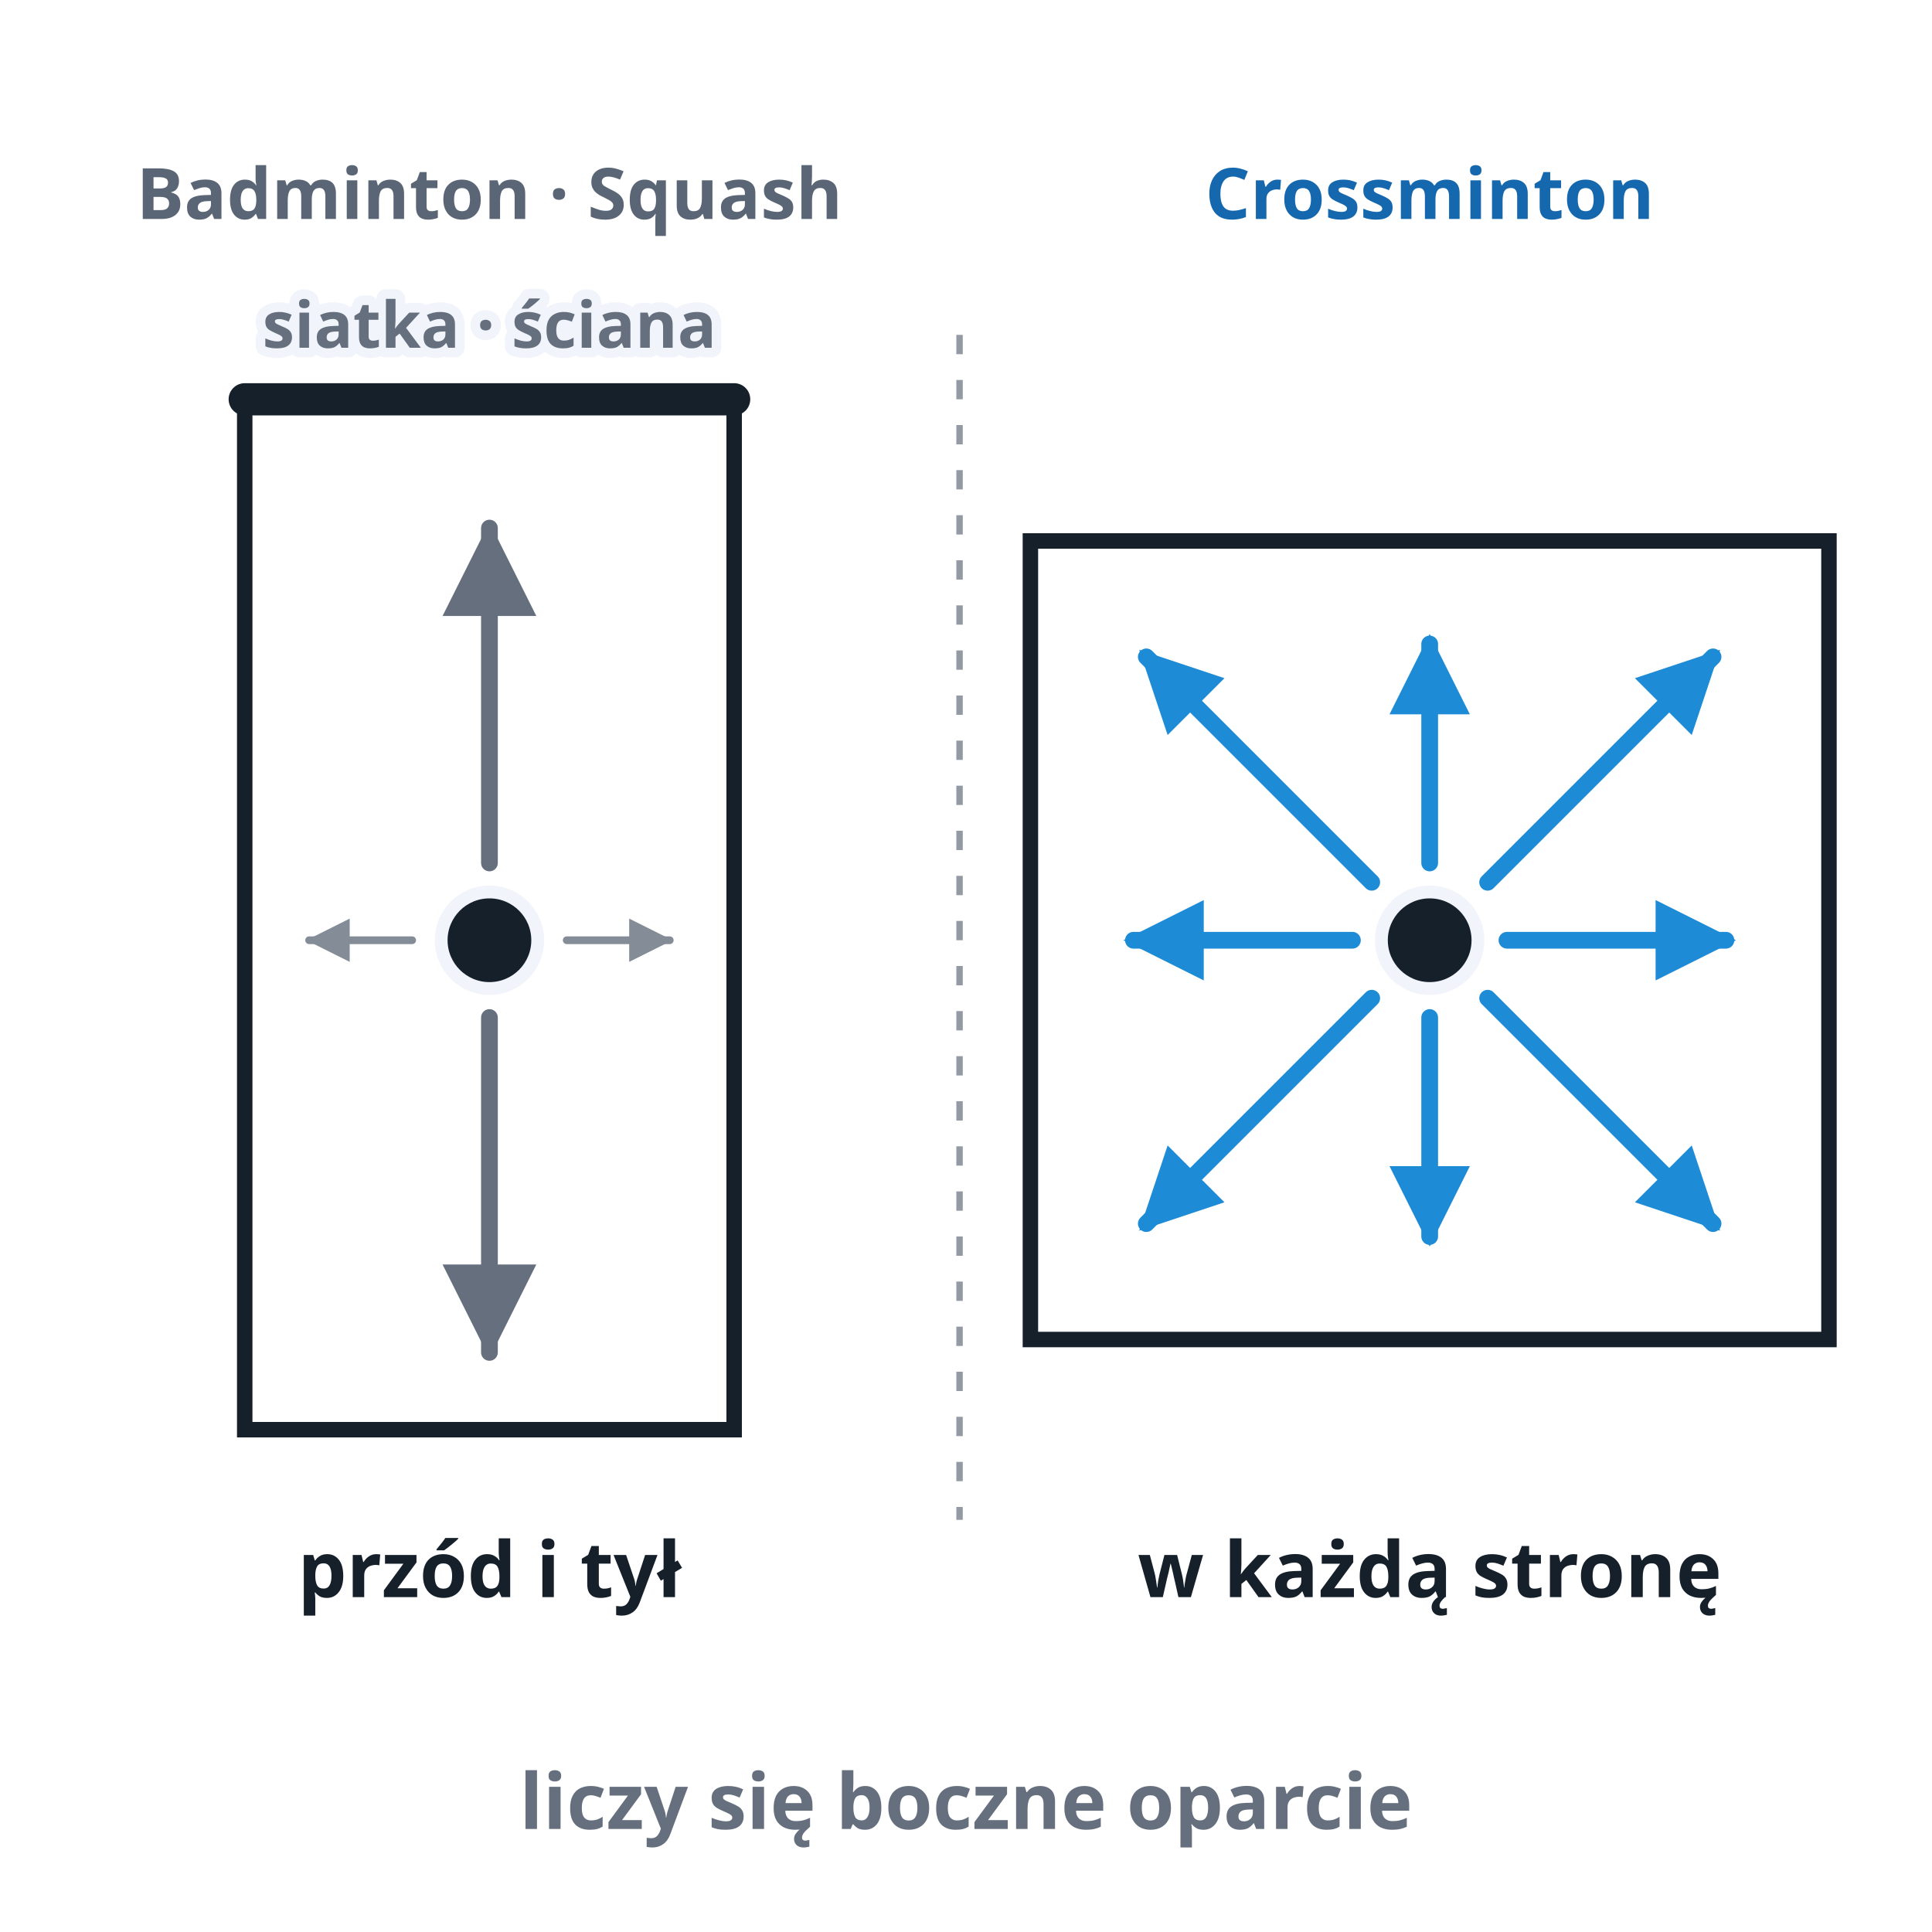
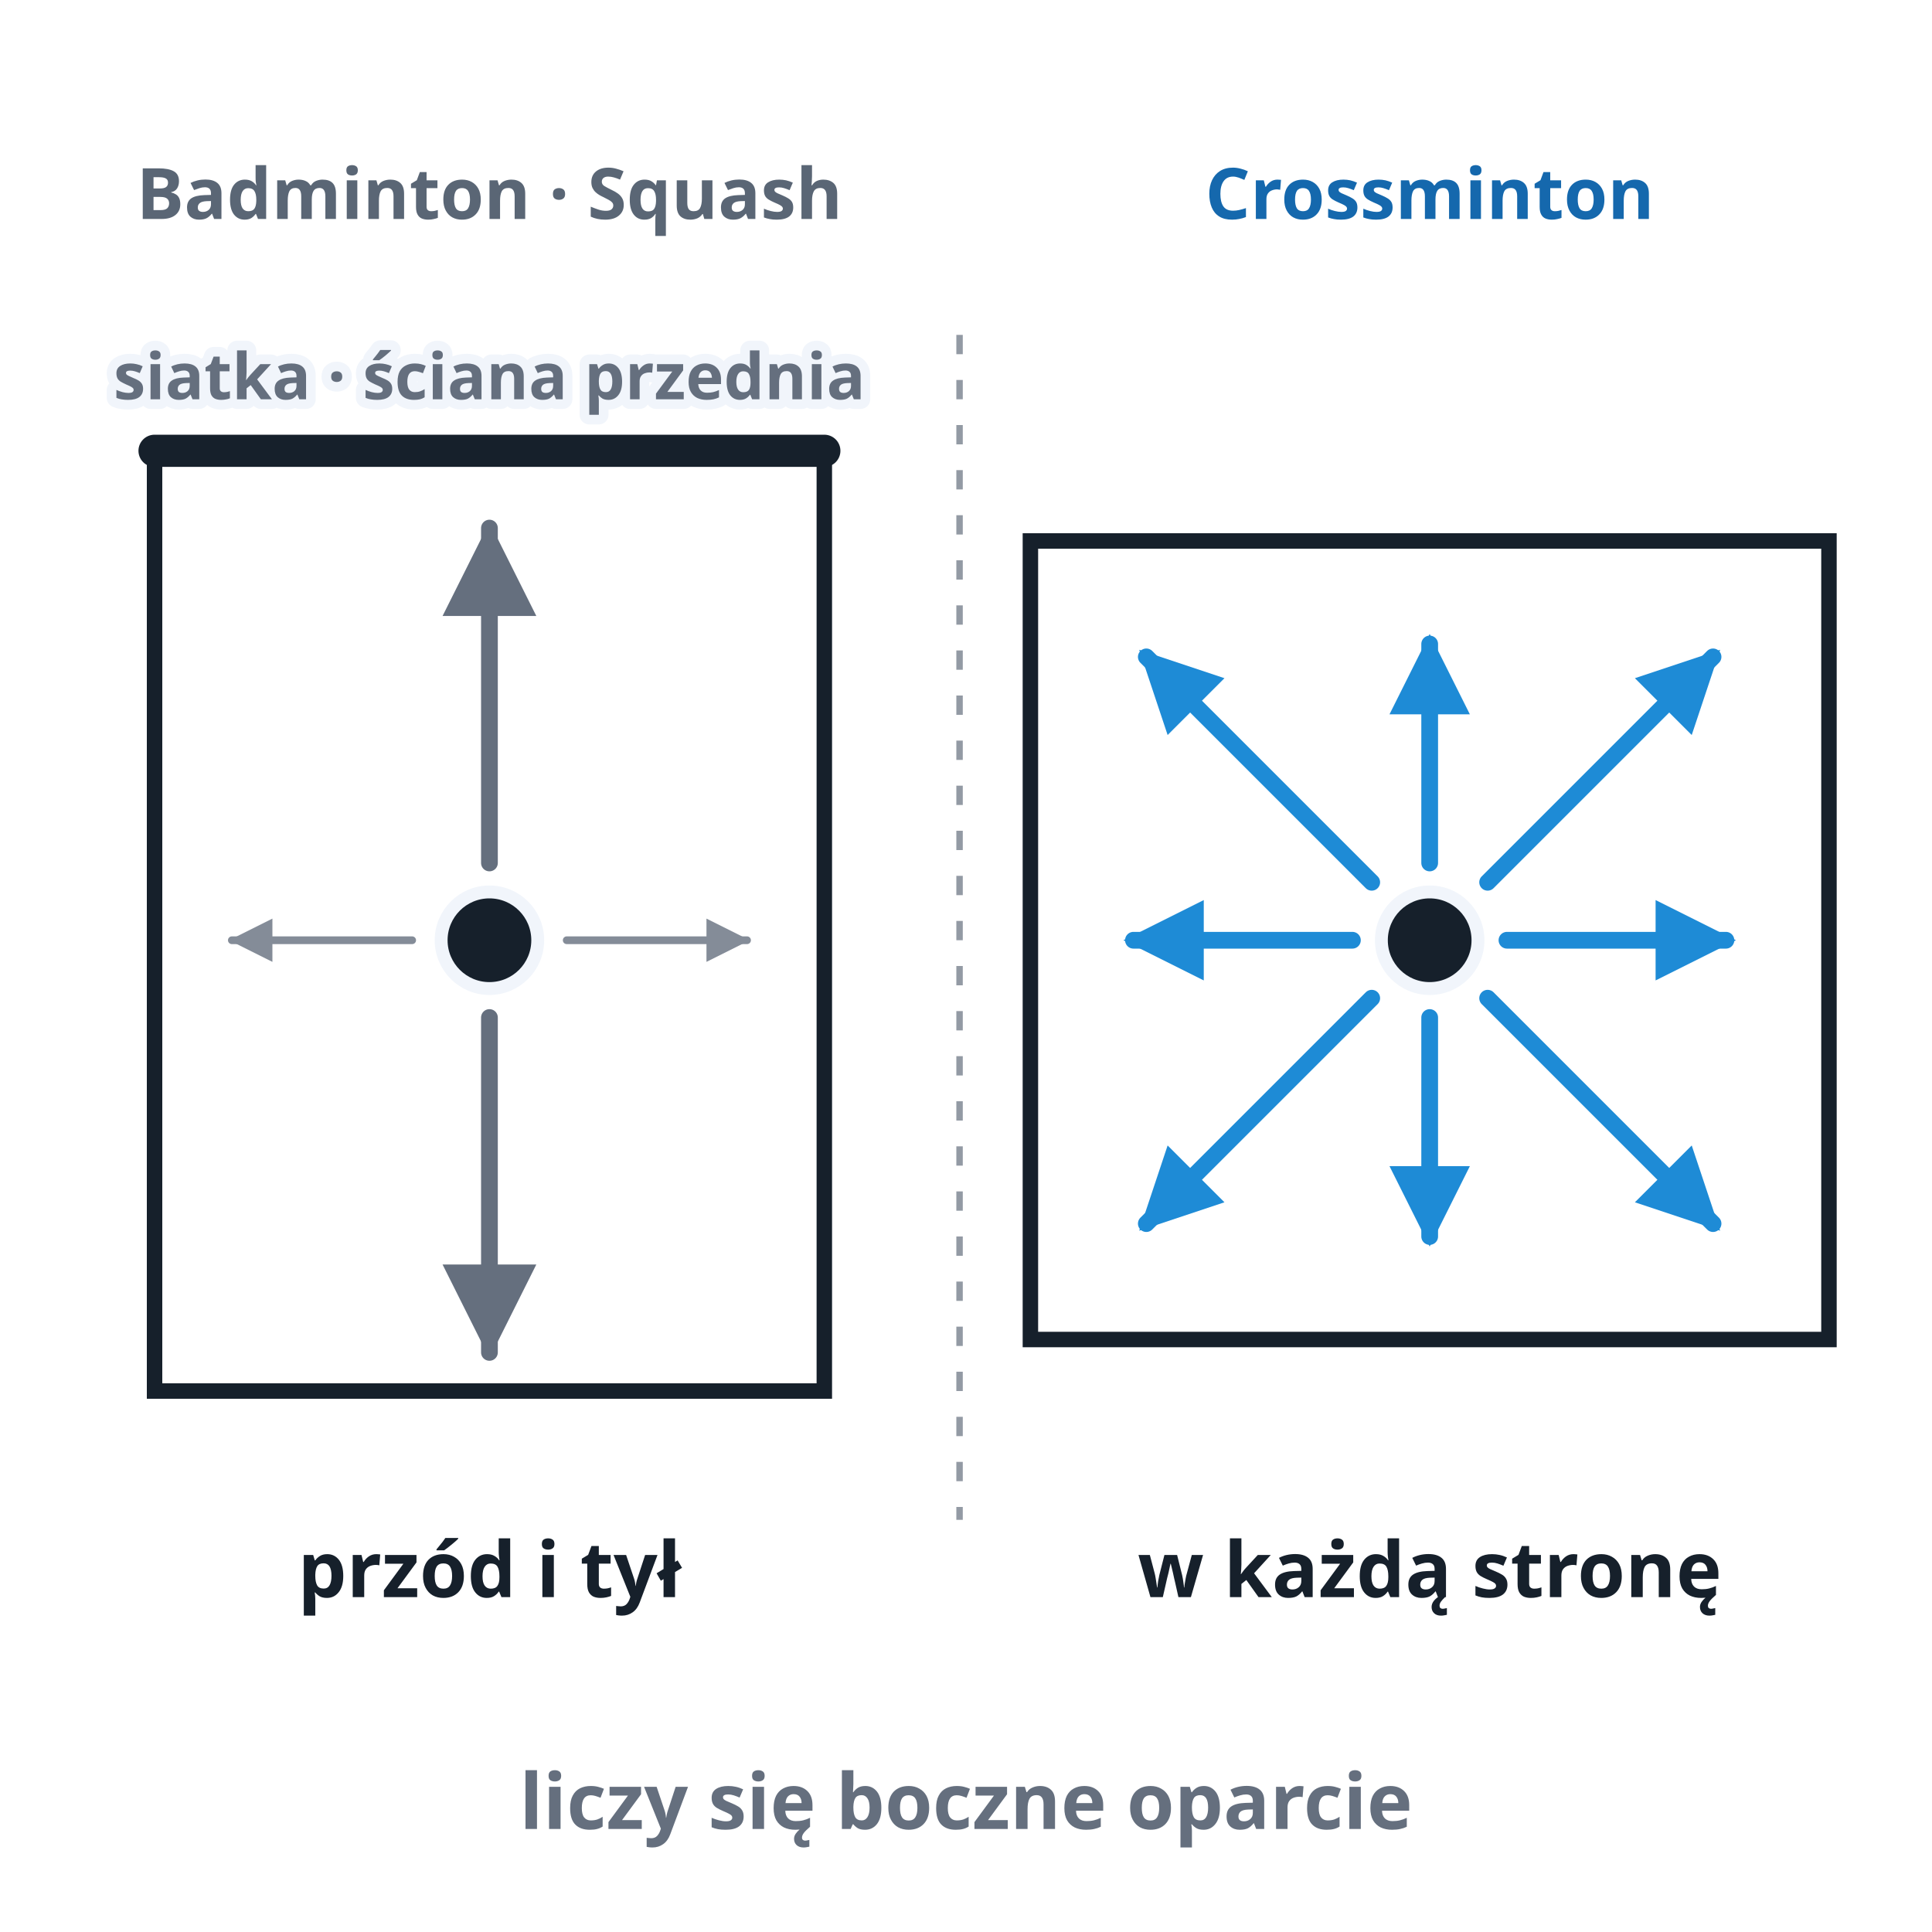
- <svg xmlns="http://www.w3.org/2000/svg" viewBox="0 0 300 300" role="img" aria-label="Drogi ruchu z góry, w porównaniu. Po lewej kort do badmintona lub squasha: długi i wąski, drogi prowadzą do przodu, do siatki lub ściany frontowej, i z powrotem, w bok tylko krótko. Po prawej pole do crossmintona: kwadrat z czterema równorzędnymi narożnikami, drogi prowadzą ze środka równie daleko w każdą stronę, w bok i po skosie. Dlatego but potrzebuje bocznego oparcia.">
+ <svg xmlns="http://www.w3.org/2000/svg" viewBox="0 0 300 300" role="img" aria-label="Drogi ruchu z góry, w porównaniu. Po lewej kort do badmintona lub squasha: dłuższy niż szerszy, główne drogi prowadzą do przodu, do siatki lub przedniej ściany, i z powrotem, w bok krócej. Po prawej pole do crossmintona: kwadrat z czterema równorzędnymi narożnikami, drogi prowadzą ze środka równie daleko w każdą stronę, w bok i po skosie. Dlatego but potrzebuje bocznego oparcia.">
  <style>
    .s-pfeil{fill:var(--tinte-3,#656f7e)}
    .s-apfeil{fill:var(--primaer-dunkel,#1e8bd6)}
    .s-trenner{fill:none;stroke:var(--tinte-3,#656f7e);stroke-width:1;stroke-dasharray:3 4;opacity:.7}
    .s-titel{fill:var(--tinte,#16202b);font:700 12px/1 system-ui,sans-serif;text-anchor:middle}
    .s-name{fill:var(--tinte-2,#5a6675);font:600 11px/1 system-ui,sans-serif;text-anchor:middle}
    .s-name2{fill:var(--primaer-tief,#1568ad);font:700 11px/1 system-ui,sans-serif;text-anchor:middle}
    .s-teil{fill:var(--tinte-3,#656f7e);font:600 10px/1 system-ui,sans-serif;text-anchor:middle;paint-order:stroke;stroke:var(--flaeche-2,#f1f5fb);stroke-width:3;stroke-linejoin:round}
    .st{fill:var(--tinte-3,#656f7e);font:600 12px/1 system-ui,sans-serif;text-anchor:middle}
    .s-feld{fill:none;stroke:var(--tinte,#16202b);stroke-width:2.4}
    .s-spieler{fill:var(--tinte,#16202b);stroke:var(--flaeche-2,#f1f5fb);stroke-width:2}
    .s-weg{fill:none;stroke:var(--tinte-3,#656f7e);stroke-width:2.6;stroke-linecap:round}
    .s-wegn{fill:none;stroke:var(--tinte-3,#656f7e);stroke-width:1.2;stroke-linecap:round;opacity:.8}
    .s-wegc{fill:none;stroke:var(--primaer-dunkel,#1e8bd6);stroke-width:2.6;stroke-linecap:round}
    .s-wand{fill:none;stroke:var(--tinte,#16202b);stroke-width:5;stroke-linecap:round}
  </style>
  <defs>
    <marker id="mp" viewBox="0 0 10 10" markerWidth="7" markerHeight="7" refX="8.5" refY="5" orient="auto-start-reverse">
      <path d="M1,1 L9,5 L1,9 Z" class="s-pfeil" />
    </marker>
    <marker id="ma" viewBox="0 0 10 10" markerWidth="6" markerHeight="6" refX="8" refY="5" orient="auto">
      <path d="M1,1 L9,5 L1,9 Z" class="s-apfeil" />
    </marker>
  </defs>
  <text class="s-name" x="76" y="34">Badminton · Squash</text>
  <text class="s-name2" x="222" y="34">Crossminton</text>
  <path class="s-trenner" d="M149,52 L149,236" />
-   <rect class="s-feld" x="38" y="62" width="76" height="160" />
-   <path class="s-wand" d="M38,62 L114,62" />
-   <text class="s-teil" x="76" y="54">siatka · ściana</text>
+   <rect class="s-feld" x="24" y="70" width="104" height="146" />
+   <path class="s-wand" d="M24,70 L128,70" />
+   <text class="s-teil" x="76" y="62">siatka · ściana przednia</text>
  <path class="s-weg" d="M76,134L76,82" marker-end="url(#mp)" />
  <path class="s-weg" d="M76,158L76,210" marker-end="url(#mp)" />
-   <path class="s-wegn" d="M64,146L48,146" marker-end="url(#mp)" />
-   <path class="s-wegn" d="M88,146L104,146" marker-end="url(#mp)" />
+   <path class="s-wegn" d="M64,146L36,146" marker-end="url(#mp)" />
+   <path class="s-wegn" d="M88,146L116,146" marker-end="url(#mp)" />
  <circle class="s-spieler" cx="76" cy="146" r="7.5" />
  <rect class="s-feld" x="160" y="84" width="124" height="124" />
  <path class="s-wegc" d="M213,137L178,102" marker-end="url(#ma)" />
  <path class="s-wegc" d="M231,137L266,102" marker-end="url(#ma)" />
  <path class="s-wegc" d="M213,155L178,190" marker-end="url(#ma)" />
  <path class="s-wegc" d="M231,155L266,190" marker-end="url(#ma)" />
  <path class="s-wegc" d="M210,146L176,146" marker-end="url(#ma)" />
  <path class="s-wegc" d="M234,146L268,146" marker-end="url(#ma)" />
  <path class="s-wegc" d="M222,134L222,100" marker-end="url(#ma)" />
  <path class="s-wegc" d="M222,158L222,192" marker-end="url(#ma)" />
  <circle class="s-spieler" cx="222" cy="146" r="7.5" />
  <text class="s-titel" x="76" y="248">przód i tył</text>
  <text class="s-titel" x="222" y="248">w każdą stronę</text>
  <text class="st" x="150" y="284">liczy się boczne oparcie</text>
</svg>
